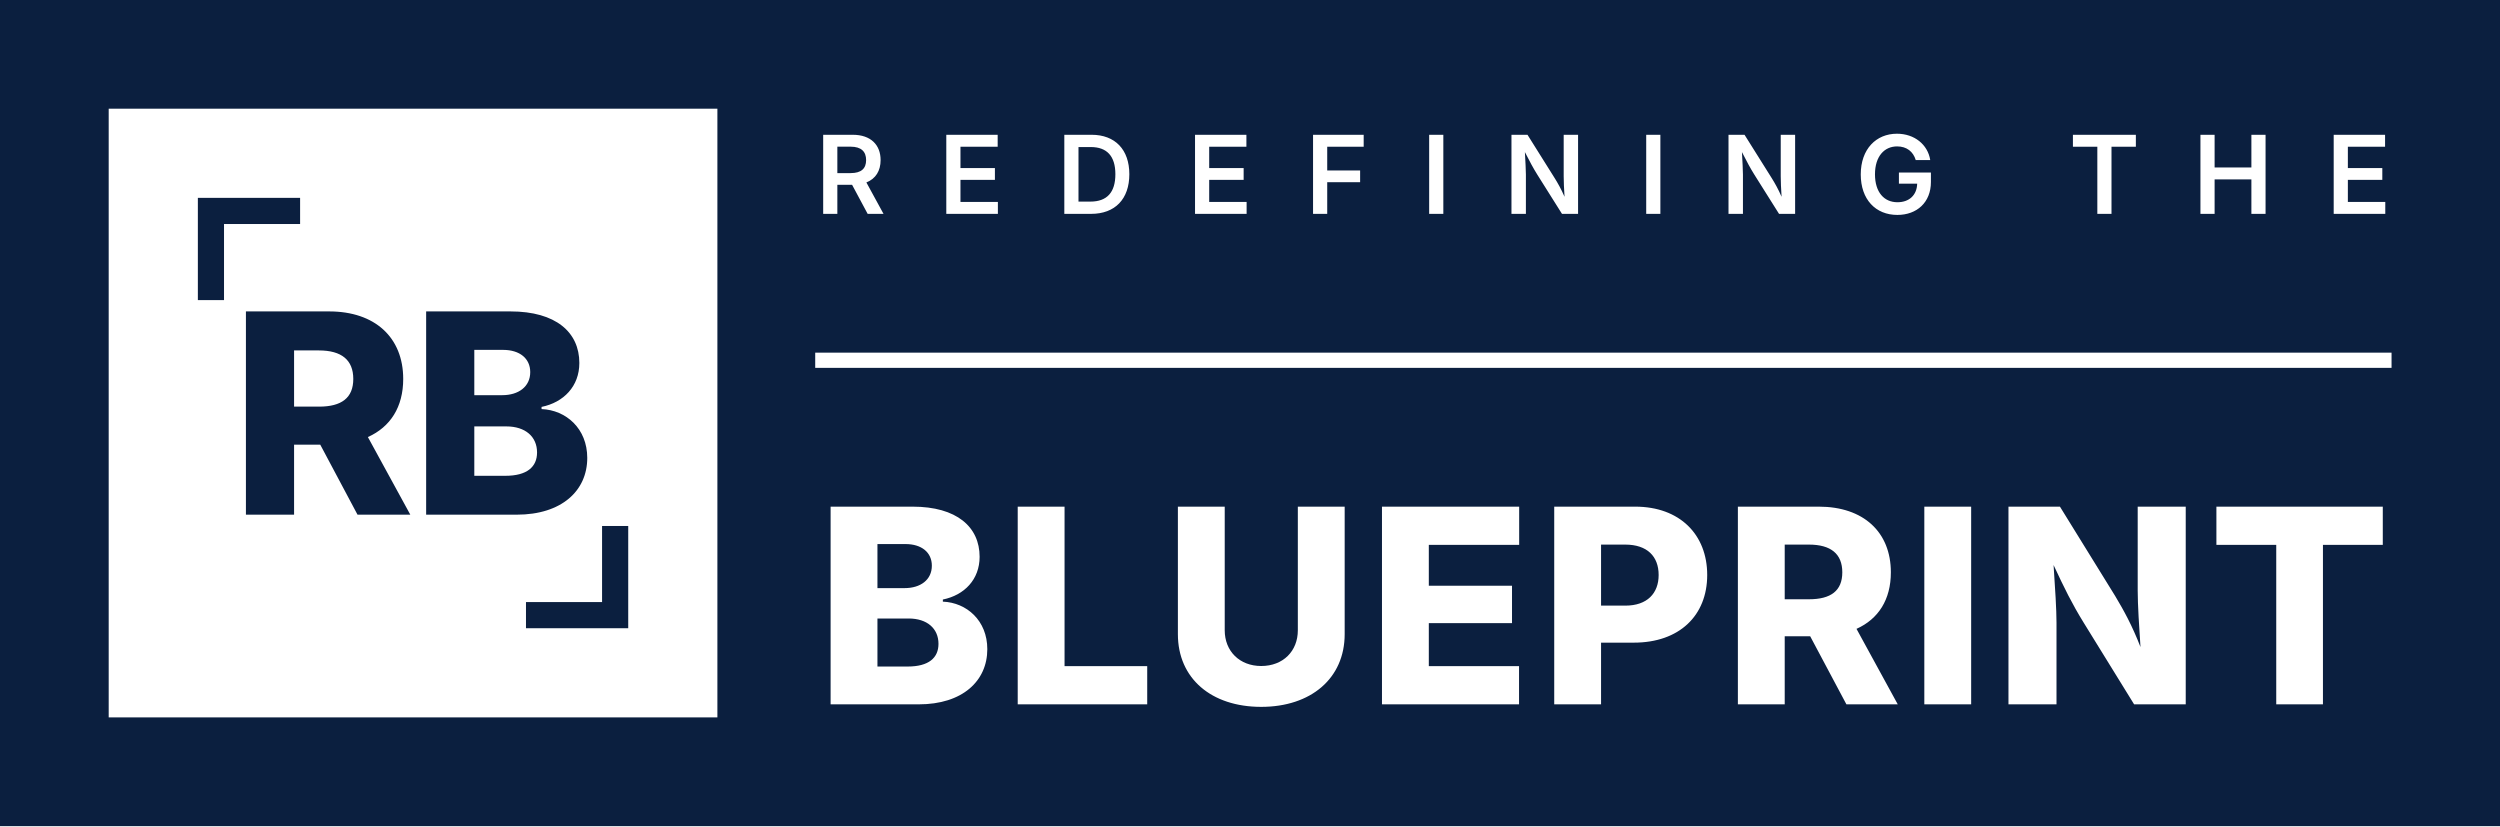
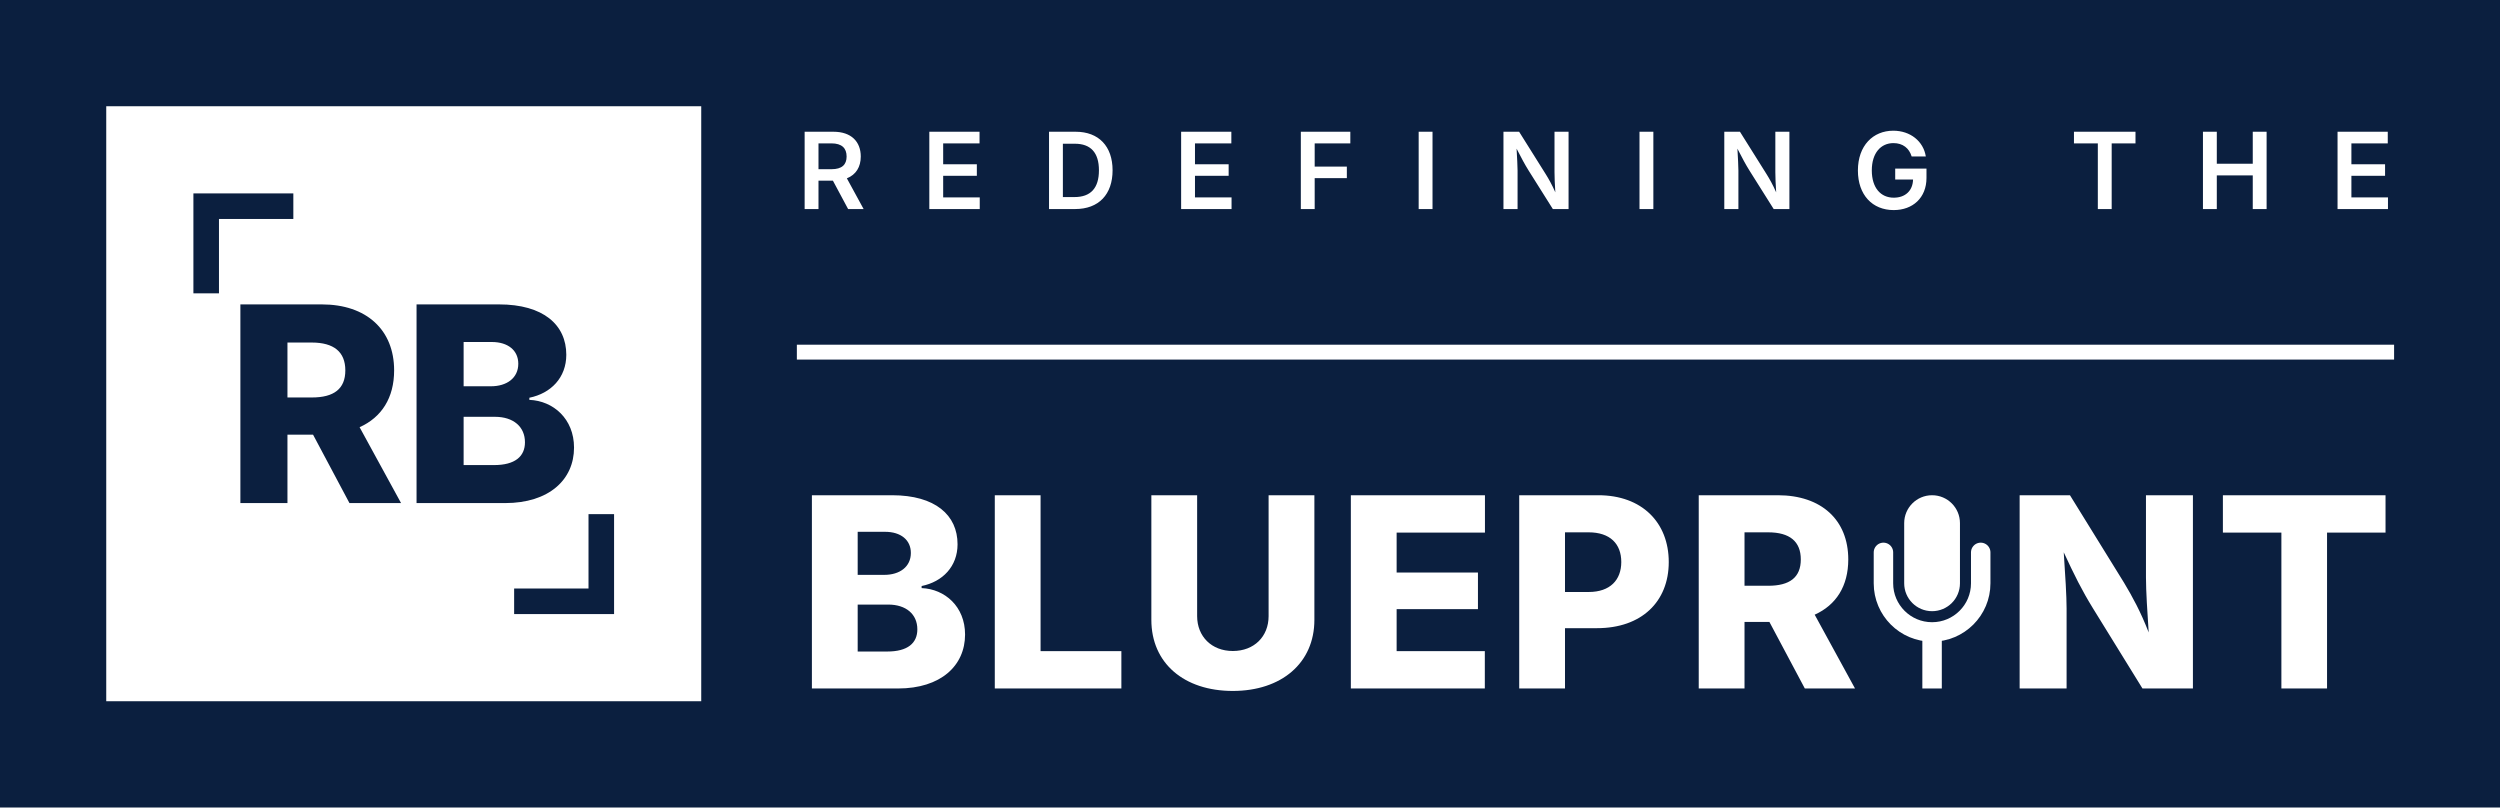
- <svg xmlns="http://www.w3.org/2000/svg" viewBox="0 0 2300 760" width="2300" height="760">
-   <rect width="2300" height="760" fill="#0B1F3F" />
+ <svg xmlns="http://www.w3.org/2000/svg" viewBox="0 0 2353 760" width="2353" height="760">
+   <rect width="2353" height="760" fill="#0B1F3F" />
  <rect x="100" y="100.0" width="560" height="560" fill="#FFFFFF" />
  <path d="M194.062 264.062 V194.062 H264.062 M565.938 495.938 V565.938 H495.938" fill="none" stroke="#0B1F3F" stroke-width="24.062" stroke-linecap="square" />
  <path d="M226.249 473.5H270.552V409.117H294.649L328.911 473.5H377.481L338.45 402.089C359.158 392.801 370.955 374.478 370.955 348.624C370.955 310.471 344.976 286.5 302.807 286.5H226.249ZM270.552 374.101V322.394H293.394C314.227 322.394 325.021 331.179 325.021 348.624C325.021 366.069 314.227 374.101 293.519 374.101Z M392.057 473.5H475.392C516.808 473.5 540.277 451.412 540.277 421.291C540.277 394.182 520.698 377.239 498.233 376.36V374.352C518.565 370.211 532.998 355.401 532.998 333.94C532.998 305.702 511.411 286.5 469.618 286.5H392.057ZM436.36 437.732V392.299H465.853C483.298 392.299 494.092 401.712 494.092 416.271C494.092 429.574 484.804 437.732 464.975 437.732ZM436.36 363.559V321.892H462.841C478.153 321.892 487.816 329.799 487.816 342.349C487.816 355.778 477.023 363.559 462.088 363.559Z" fill="#0B1F3F" />
-   <path d="M757.324 196.754H770.361V170.045H783.936L798.242 196.754H812.842L797.07 167.848C805.664 164.43 810.156 157.154 810.156 147.291C810.156 133.424 801.27 124.0 784.521 124.0H757.324ZM770.361 159.254V134.938H782.52C792.432 134.938 796.826 139.527 796.826 147.291C796.826 155.006 792.432 159.254 782.617 159.254Z M870.592 196.754H918.053V185.768H883.63V165.455H915.319V154.615H883.63V134.986H917.858V124.0H870.592Z M1003.783 196.754C1025.951 196.754 1038.988 183.033 1038.988 160.279C1038.988 137.672 1025.951 124.0 1004.271 124.0H979.173V196.754ZM992.21 185.475V135.279H1003.49C1018.382 135.279 1026.146 143.629 1026.146 160.279C1026.146 177.076 1018.382 185.475 1003.148 185.475Z M1099.424 196.754H1146.885V185.768H1112.461V165.455H1144.15V154.615H1112.461V134.986H1146.69V124.0H1099.424Z M1208.005 196.754H1221.042V167.652H1251.315V156.812H1221.042V134.986H1254.587V124.0H1208.005Z M1327.865 124.0H1314.828V196.754H1327.865Z M1390.547 196.754H1403.828V160.621C1403.828 156.568 1403.389 148.902 1402.901 139.918C1407.783 149.391 1410.518 154.566 1414.326 160.67L1437.031 196.754H1451.826V124.0H1438.594V162.184C1438.594 166.627 1438.887 174.0 1439.375 181.031C1436.201 173.756 1433.027 168.238 1430.44 164.088L1405.293 124.0H1390.547Z M1527.546 124.0H1514.509V196.754H1527.546Z M1590.228 196.754H1603.509V160.621C1603.509 156.568 1603.07 148.902 1602.582 139.918C1607.464 149.391 1610.199 154.566 1614.007 160.67L1636.712 196.754H1651.507V124.0H1638.275V162.184C1638.275 166.627 1638.568 174.0 1639.056 181.031C1635.882 173.756 1632.709 168.238 1630.121 164.088L1604.974 124.0H1590.228Z M1745.586 197.73C1763.555 197.73 1776.446 186.158 1776.446 167.457V158.717H1747.002V168.971H1763.799C1763.555 179.42 1756.572 186.061 1745.635 186.061C1733.379 186.061 1724.981 176.832 1724.981 160.377C1724.981 143.873 1733.574 134.693 1745.342 134.693C1754.18 134.693 1760.137 139.479 1762.481 147.242H1775.811C1773.565 132.936 1761.211 123.023 1745.196 123.023C1726.153 123.023 1711.895 137.037 1711.895 160.475C1711.895 183.473 1725.518 197.73 1745.586 197.73Z  M1907.084 134.986H1929.545V196.754H1942.582V134.986H1964.994V124.0H1907.084Z M2024.405 196.754H2037.442V165.064H2071.28V196.754H2084.317V124.0H2071.28V154.078H2037.442V124.0H2024.405Z M2146.999 196.754H2194.46V185.768H2160.036V165.455H2191.726V154.615H2160.036V134.986H2194.265V124.0H2146.999Z" fill="#FFFFFF" />
-   <rect x="750" y="324.435" width="1450.222" height="14" fill="#FFFFFF" />
-   <path d="M764.16 648.0H845.215C885.498 648.0 908.325 626.516 908.325 597.219C908.325 570.852 889.282 554.372 867.432 553.518V551.564C887.207 547.536 901.245 533.132 901.245 512.258C901.245 484.792 880.249 466.115 839.6 466.115H764.16ZM807.251 613.21V569.021H835.938C852.905 569.021 863.403 578.176 863.403 592.336C863.403 605.275 854.37 613.21 835.083 613.21ZM807.251 541.066V500.539H833.008C847.9 500.539 857.3 508.229 857.3 520.437C857.3 533.498 846.802 541.066 832.275 541.066Z M936.298 648.0H1055.438V612.844H979.389V466.115H936.298Z M1160.315 650.319C1206.092 650.319 1237.098 624.074 1237.098 583.425V466.115H1194.007V579.885C1194.007 599.05 1180.457 612.722 1160.315 612.722C1140.418 612.722 1126.746 599.05 1126.746 579.885V466.115H1083.655V583.425C1083.655 624.074 1114.295 650.319 1160.315 650.319Z M1271.418 648.0H1397.517V612.844H1314.509V573.293H1391.047V538.869H1314.509V501.271H1397.639V466.115H1271.418Z M1429.884 648.0H1472.975V591.237H1503.126C1544.874 591.237 1570.631 566.457 1570.631 528.981C1570.631 491.75 1545.362 466.115 1504.347 466.115H1429.884ZM1472.975 557.18V501.027H1495.191C1515.455 501.027 1525.953 511.892 1525.953 528.981C1525.953 545.827 1515.455 557.18 1495.313 557.18Z M1598.848 648.0H1641.938V585.378H1665.376L1698.701 648.0H1745.942L1707.979 578.542C1728.12 569.509 1739.595 551.687 1739.595 526.54C1739.595 489.431 1714.326 466.115 1673.311 466.115H1598.848ZM1641.938 551.32V501.027H1664.155C1684.419 501.027 1694.917 509.572 1694.917 526.54C1694.917 543.508 1684.419 551.32 1664.277 551.32Z M1813.466 466.115H1770.375V648.0H1813.466Z M1847.786 648.0H1891.976V572.683C1891.976 561.208 1890.755 541.433 1889.29 519.826C1899.422 541.555 1906.136 555.227 1916.878 572.683L1963.387 648.0H2010.872V466.115H1966.683V543.508C1966.683 556.203 1968.025 577.077 1969.246 595.266C1961.556 575.49 1953.987 561.696 1945.931 548.269L1895.149 466.115H1847.786Z M2039.089 501.271H2094.143V648.0H2137.111V501.271H2192.165V466.115H2039.089Z" fill="#FFFFFF" />
+   <path d="M757.324 196.754H770.361V170.045H783.936L798.242 196.754H812.842L797.07 167.848C805.664 164.43 810.156 157.154 810.156 147.291C810.156 133.424 801.27 124.0 784.521 124.0H757.324ZM770.361 159.254V134.938H782.52C792.432 134.938 796.826 139.527 796.826 147.291C796.826 155.006 792.432 159.254 782.617 159.254Z M874.677 196.754H922.138V185.768H887.714V165.455H919.404V154.615H887.714V134.986H921.943V124.0H874.677Z M1011.952 196.754C1034.12 196.754 1047.157 183.033 1047.157 160.279C1047.157 137.672 1034.12 124.0 1012.44 124.0H987.343V196.754ZM1000.38 185.475V135.279H1011.659C1026.552 135.279 1034.315 143.629 1034.315 160.279C1034.315 177.076 1026.552 185.475 1011.317 185.475Z M1111.678 196.754H1159.139V185.768H1124.715V165.455H1156.404V154.615H1124.715V134.986H1158.944V124.0H1111.678Z M1224.343 196.754H1237.38V167.652H1267.654V156.812H1237.38V134.986H1270.925V124.0H1224.343Z M1348.288 124.0H1335.251V196.754H1348.288Z M1415.055 196.754H1428.336V160.621C1428.336 156.568 1427.897 148.902 1427.409 139.918C1432.291 149.391 1435.026 154.566 1438.834 160.67L1461.539 196.754H1476.334V124.0H1463.102V162.184C1463.102 166.627 1463.395 174.0 1463.883 181.031C1460.709 173.756 1457.535 168.238 1454.948 164.088L1429.801 124.0H1415.055Z M1556.138 124.0H1543.101V196.754H1556.138Z M1622.905 196.754H1636.187V160.621C1636.187 156.568 1635.747 148.902 1635.259 139.918C1640.142 149.391 1642.876 154.566 1646.685 160.67L1669.39 196.754H1684.185V124.0H1670.952V162.184C1670.952 166.627 1671.245 174.0 1671.733 181.031C1668.56 173.756 1665.386 168.238 1662.798 164.088L1637.651 124.0H1622.905Z M1782.348 197.73C1800.317 197.73 1813.207 186.158 1813.207 167.457V158.717H1783.764V168.971H1800.561C1800.317 179.42 1793.334 186.061 1782.397 186.061C1770.141 186.061 1761.743 176.832 1761.743 160.377C1761.743 143.873 1770.336 134.693 1782.104 134.693C1790.942 134.693 1796.899 139.479 1799.243 147.242H1812.573C1810.327 132.936 1797.973 123.023 1781.957 123.023C1762.915 123.023 1748.657 137.037 1748.657 160.475C1748.657 183.473 1762.28 197.73 1782.348 197.73Z  M1952.015 134.986H1974.476V196.754H1987.513V134.986H2009.925V124.0H1952.015Z M2073.421 196.754H2086.458V165.064H2120.296V196.754H2133.333V124.0H2120.296V154.078H2086.458V124.0H2073.421Z M2200.1 196.754H2247.561V185.768H2213.137V165.455H2244.826V154.615H2213.137V134.986H2247.365V124.0H2200.1Z" fill="#FFFFFF" />
+   <rect x="750" y="324.435" width="1503.322" height="14" fill="#FFFFFF" />
+   <path d="M764.16 648.0H845.215C885.498 648.0 908.325 626.516 908.325 597.219C908.325 570.852 889.282 554.372 867.432 553.518V551.564C887.207 547.536 901.245 533.132 901.245 512.258C901.245 484.792 880.249 466.115 839.6 466.115H764.16ZM807.251 613.21V569.021H835.938C852.905 569.021 863.403 578.176 863.403 592.336C863.403 605.275 854.37 613.21 835.083 613.21ZM807.251 541.066V500.539H833.008C847.9 500.539 857.3 508.229 857.3 520.437C857.3 533.498 846.802 541.066 832.275 541.066Z M936.298 648.0H1055.438V612.844H979.389V466.115H936.298Z M1160.315 650.319C1206.092 650.319 1237.098 624.074 1237.098 583.425V466.115H1194.007V579.885C1194.007 599.05 1180.457 612.722 1160.315 612.722C1140.418 612.722 1126.746 599.05 1126.746 579.885V466.115H1083.655V583.425C1083.655 624.074 1114.295 650.319 1160.315 650.319Z M1271.418 648.0H1397.517V612.844H1314.509V573.293H1391.047V538.869H1314.509V501.271H1397.639V466.115H1271.418Z M1429.884 648.0H1472.975V591.237H1503.126C1544.874 591.237 1570.631 566.457 1570.631 528.981C1570.631 491.75 1545.362 466.115 1504.347 466.115H1429.884ZM1472.975 557.18V501.027H1495.191C1515.455 501.027 1525.953 511.892 1525.953 528.981C1525.953 545.827 1515.455 557.18 1495.313 557.18Z M1598.848 648.0H1641.938V585.378H1665.376L1698.701 648.0H1745.942L1707.979 578.542C1728.12 569.509 1739.595 551.687 1739.595 526.54C1739.595 489.431 1714.326 466.115 1673.311 466.115H1598.848ZM1641.938 551.32V501.027H1664.155C1684.419 501.027 1694.917 509.572 1694.917 526.54C1694.917 543.508 1684.419 551.32 1664.277 551.32Z M1900.887 648.0H1945.076V572.683C1945.076 561.208 1943.855 541.433 1942.391 519.826C1952.522 541.555 1959.236 555.227 1969.979 572.683L2016.487 648.0H2063.973V466.115H2019.783V543.508C2019.783 556.203 2021.126 577.077 2022.347 595.266C2014.656 575.49 2007.088 561.696 1999.031 548.269L1948.25 466.115H1900.887Z M2092.189 501.271H2147.243V648.0H2190.212V501.271H2245.266V466.115H2092.189Z" fill="#FFFFFF" />
+   <rect x="1792.226" y="466.115" width="52.49" height="109.131" rx="26.245" fill="#FFFFFF" />
+   <path d="M1772.694 519.899 V549.001 A45.776 45.776 0 0 0 1864.247 549.001 V519.899" fill="none" stroke="#FFFFFF" stroke-width="18.311" stroke-linecap="round" />
+   <rect x="1809.315" y="594.777" width="18.311" height="53.223" fill="#FFFFFF" />
</svg>
